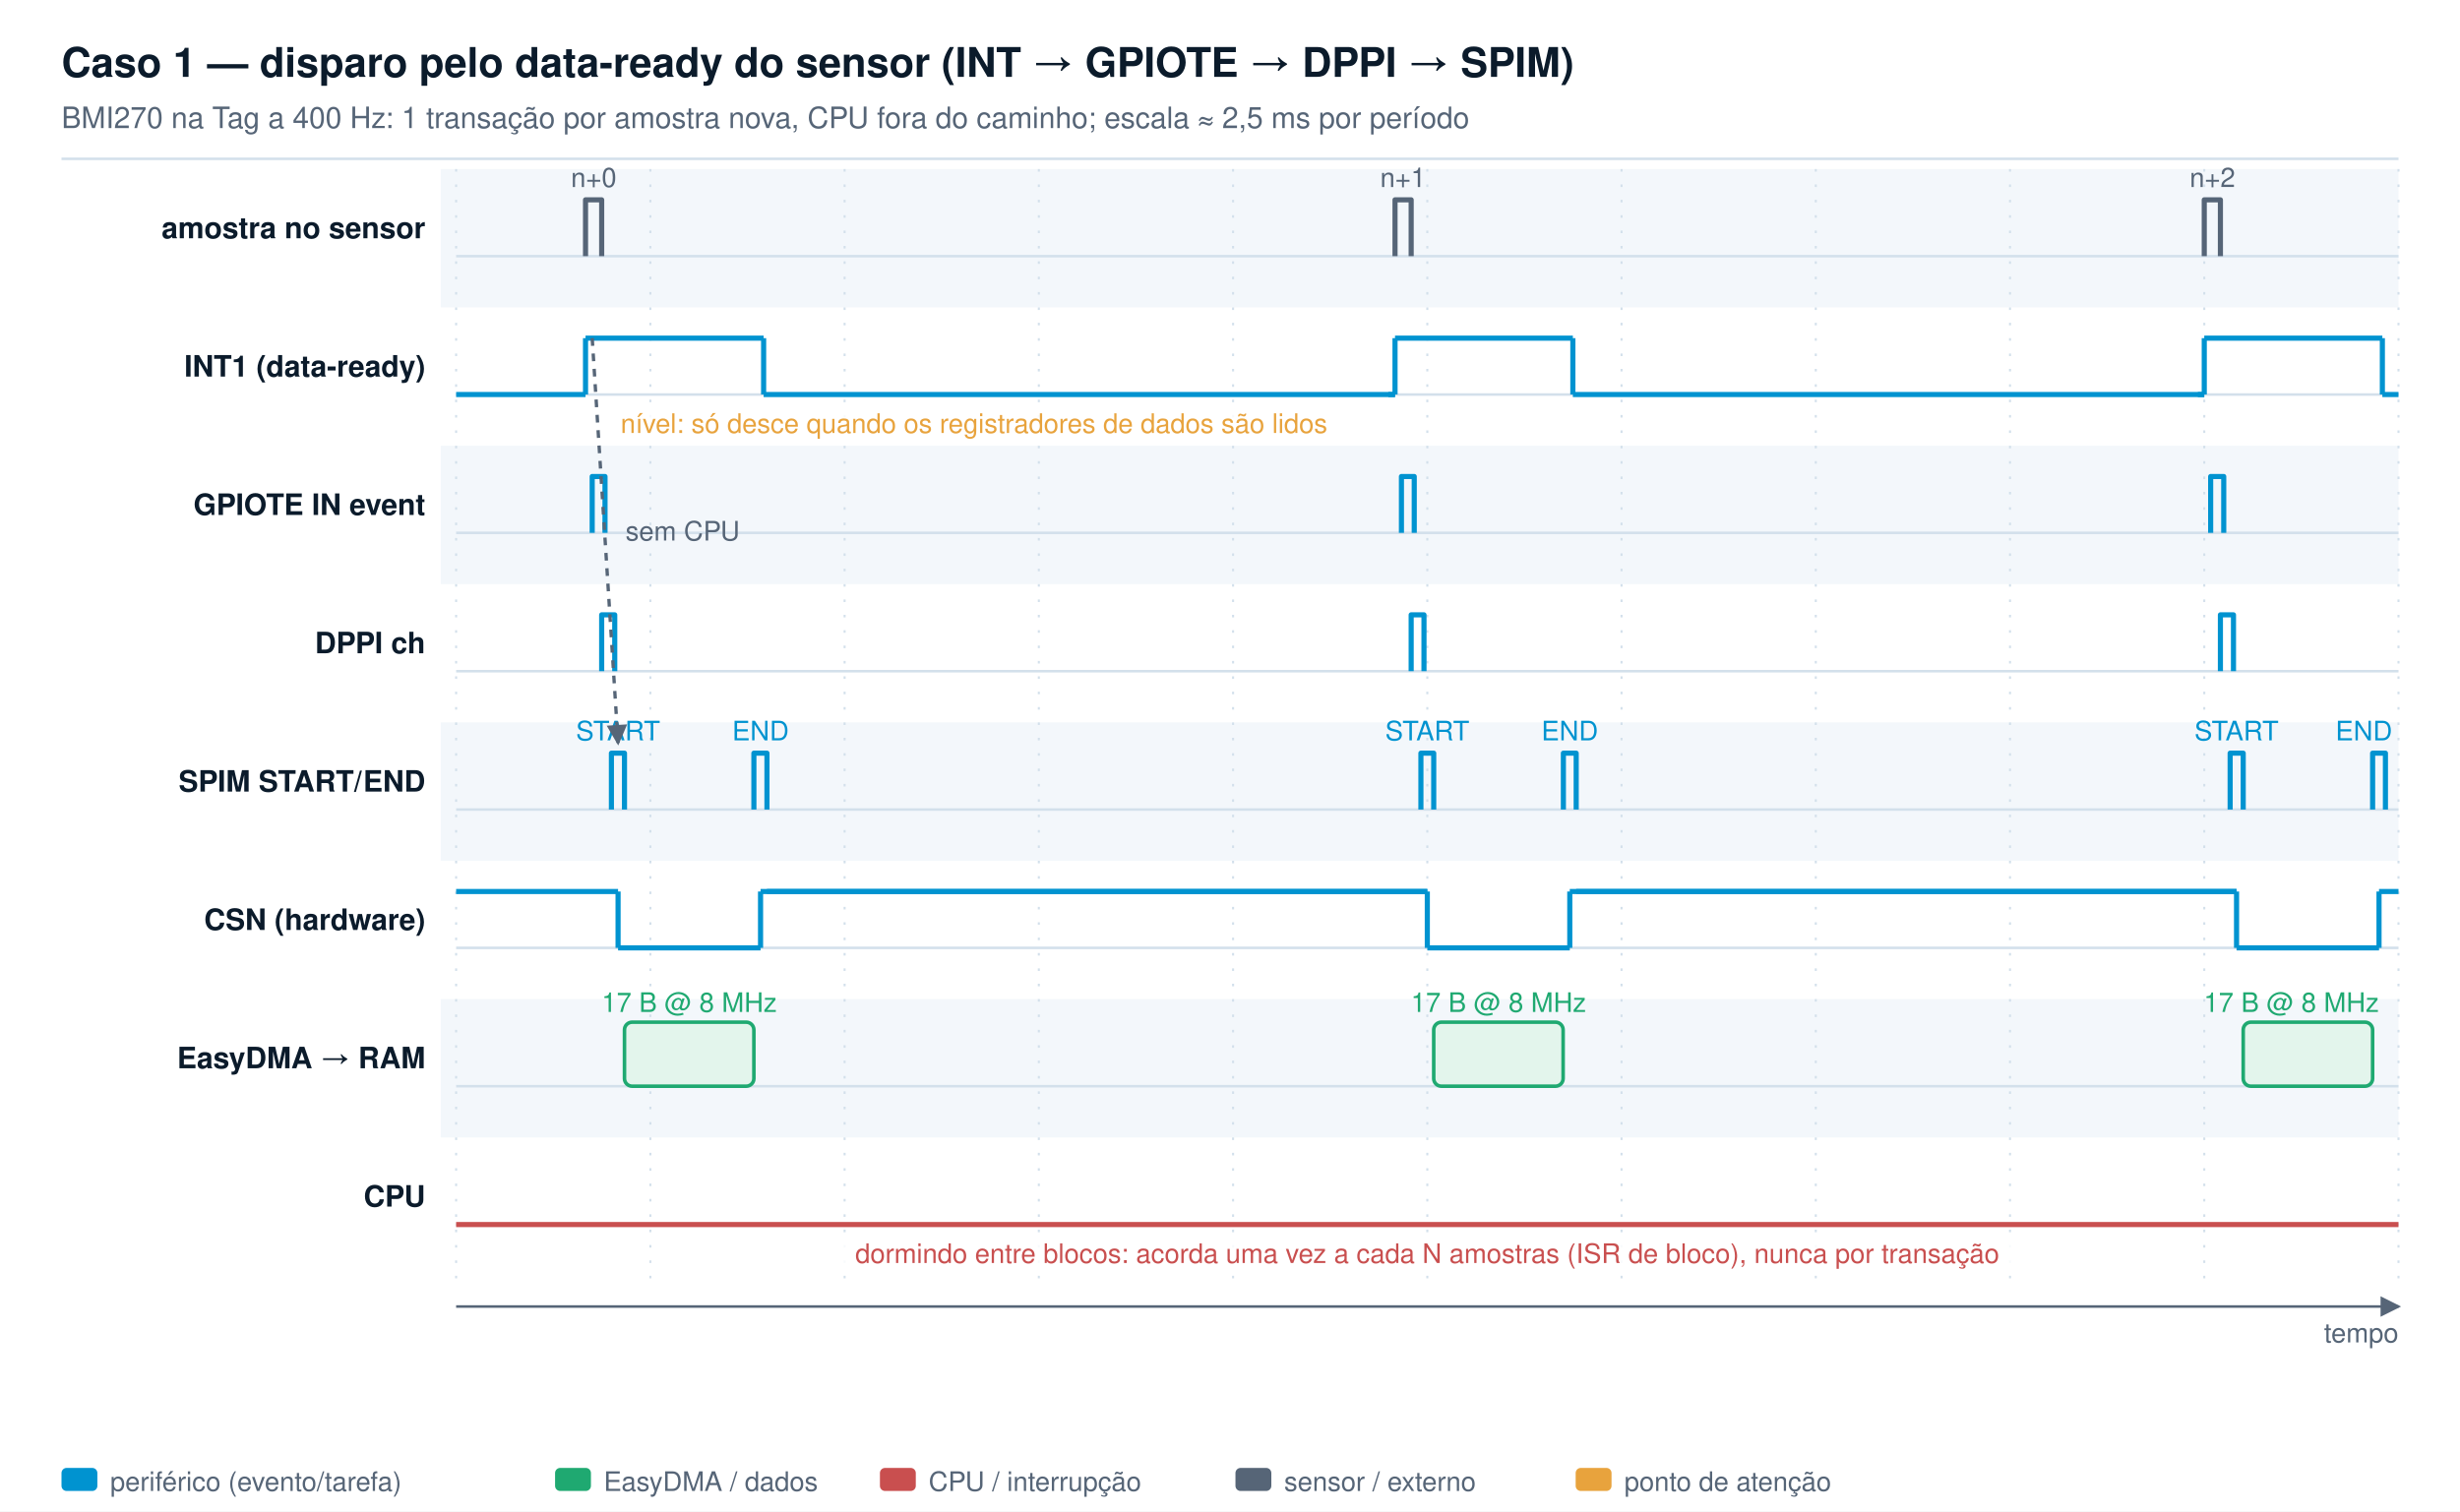
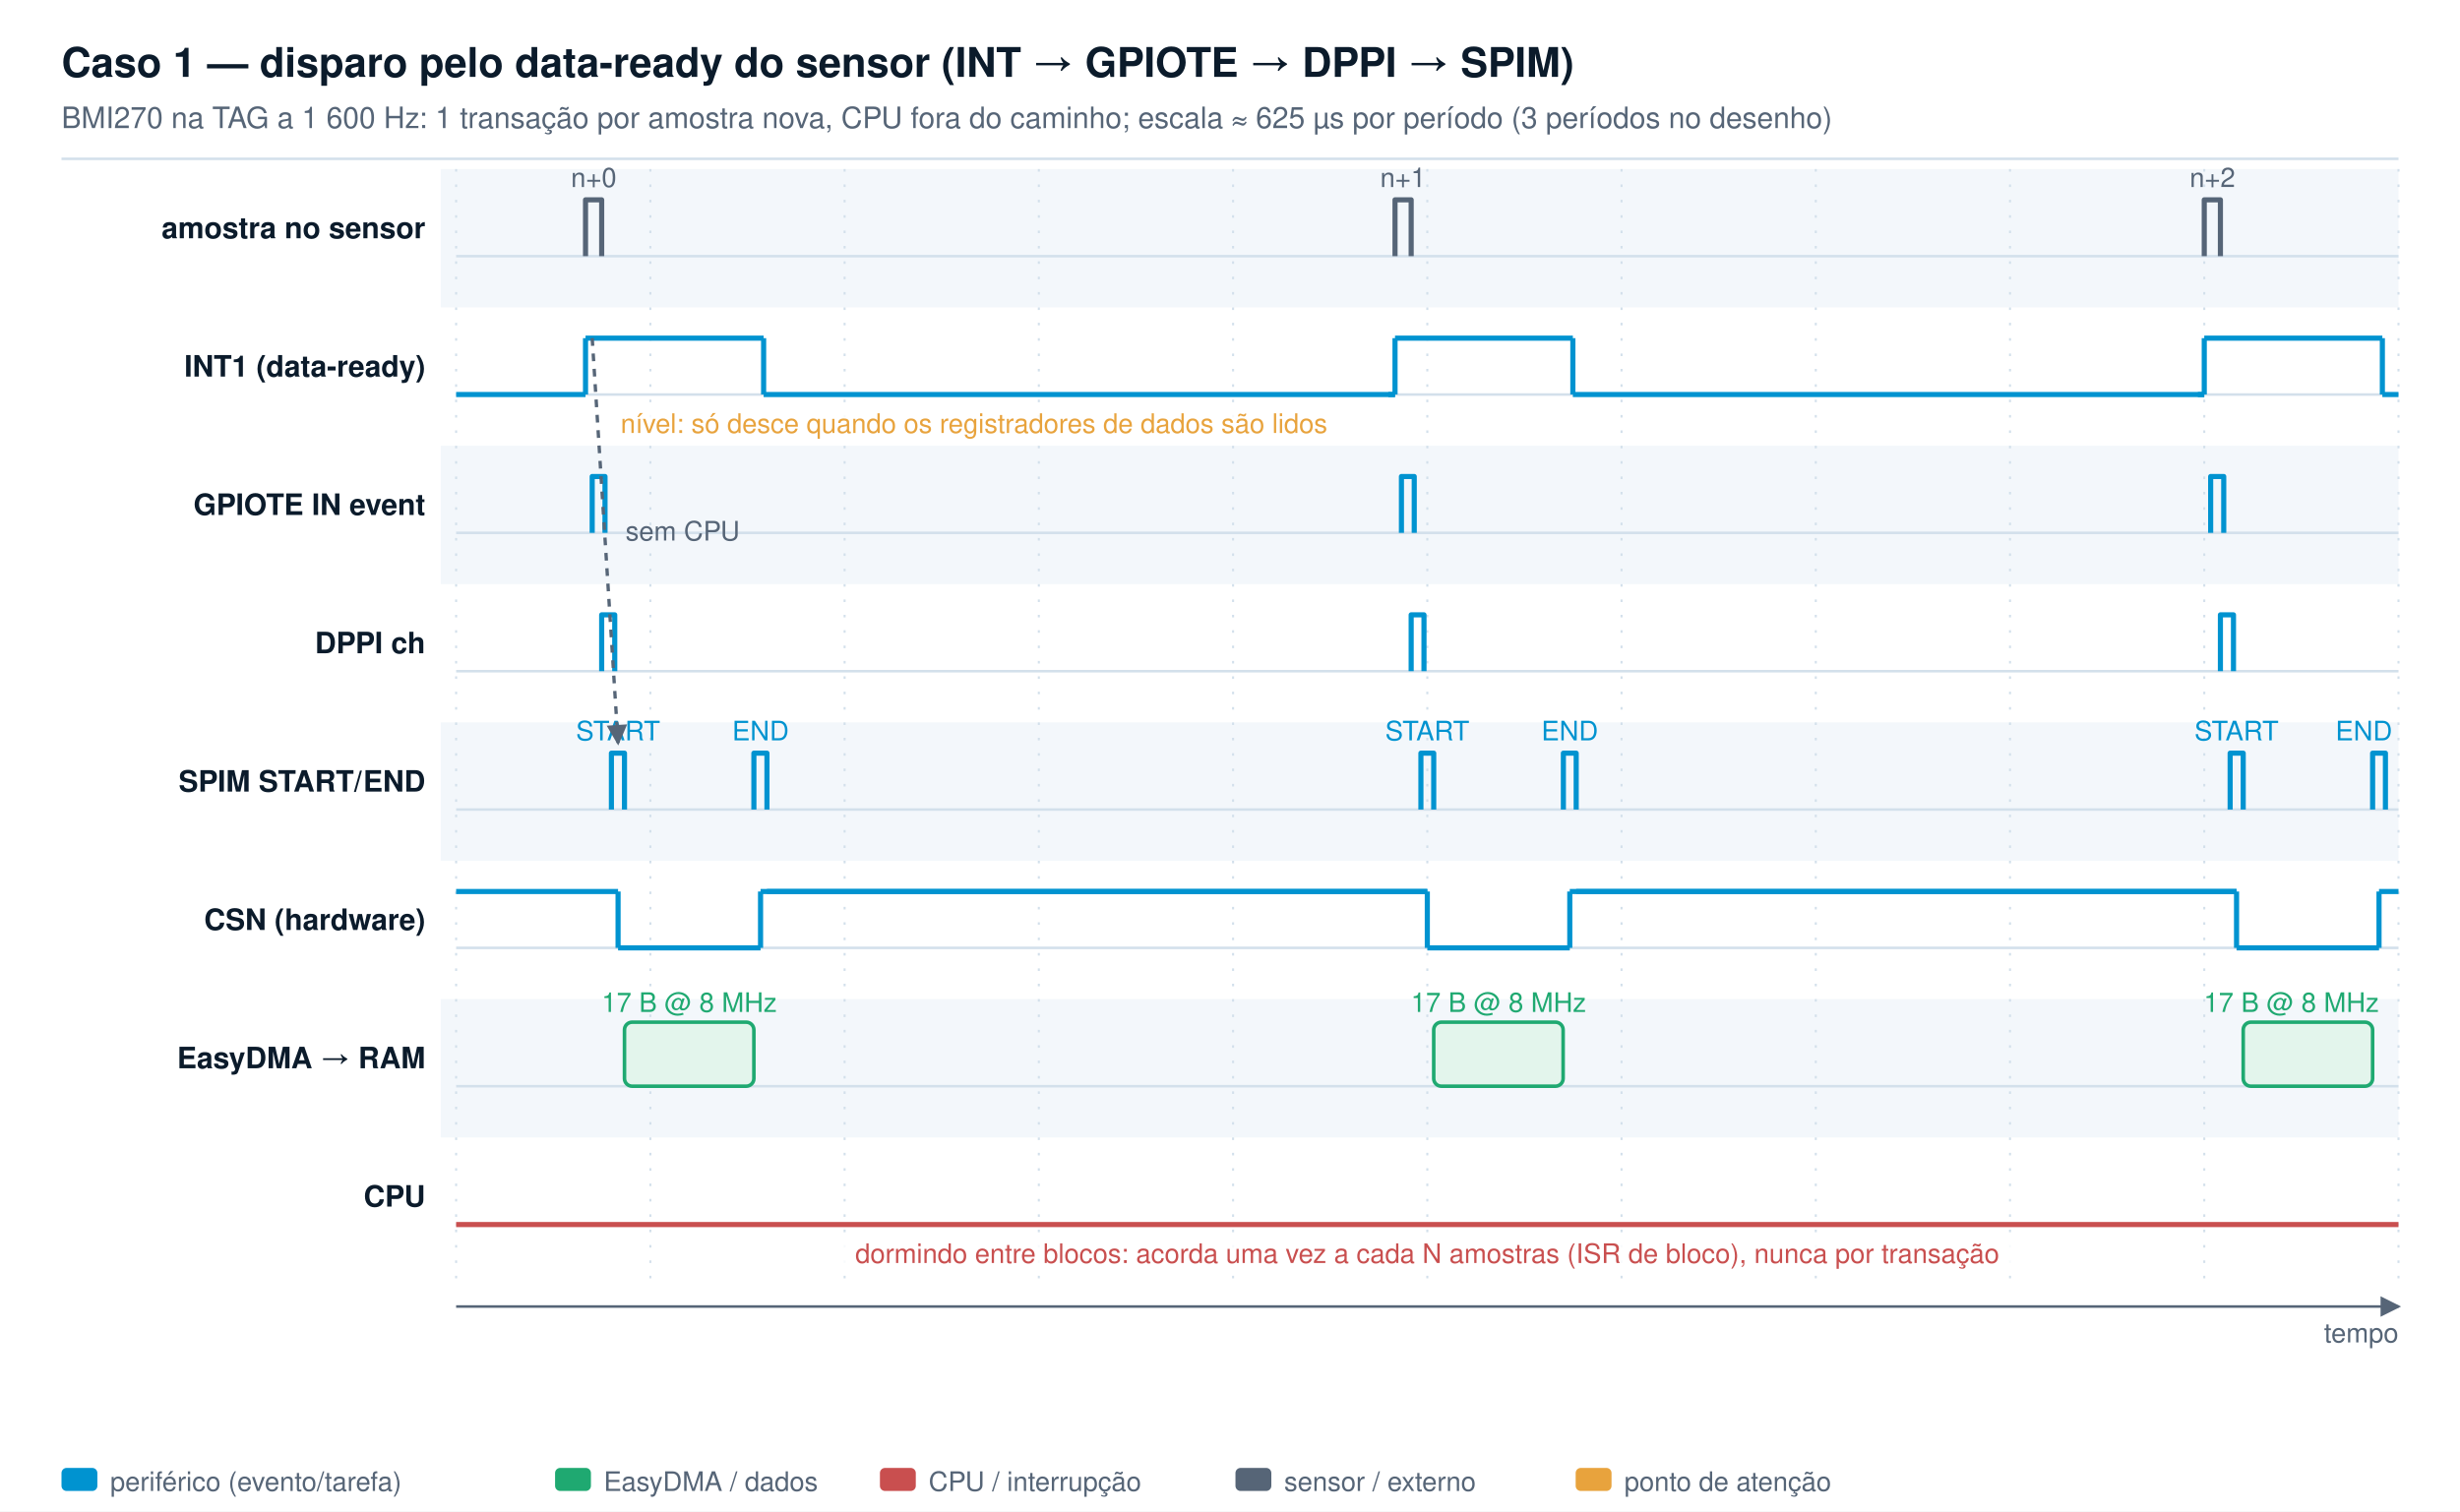
<svg xmlns="http://www.w3.org/2000/svg" width="960" height="590" viewBox="0 0 960 590">
  <defs>
    <marker id="arr" markerWidth="9" markerHeight="9" refX="7" refY="4.5" orient="auto" markerUnits="userSpaceOnUse">
      <path d="M0,0.5 L8,4.5 L0,8.5 z" fill="#566577" />
    </marker>
    <marker id="arr-blue" markerWidth="9" markerHeight="9" refX="7" refY="4.5" orient="auto" markerUnits="userSpaceOnUse">
      <path d="M0,0.5 L8,4.5 L0,8.5 z" fill="#0093D0" />
    </marker>
    <marker id="arr-green" markerWidth="9" markerHeight="9" refX="7" refY="4.5" orient="auto" markerUnits="userSpaceOnUse">
      <path d="M0,0.5 L8,4.5 L0,8.5 z" fill="#1FA971" />
    </marker>
    <marker id="arr-red" markerWidth="9" markerHeight="9" refX="7" refY="4.5" orient="auto" markerUnits="userSpaceOnUse">
      <path d="M0,0.5 L8,4.5 L0,8.5 z" fill="#C94F4F" />
    </marker>
    <filter id="shadow" x="-5%" y="-5%" width="110%" height="120%">
      <feDropShadow dx="0" dy="1.5" stdDeviation="1.5" flood-color="#00224E" flood-opacity="0.12" />
    </filter>
+     <pattern id="hatch" width="6" height="6" patternUnits="userSpaceOnUse" patternTransform="rotate(45)">
+       <line x1="0" y1="0" x2="0" y2="6" stroke="#D3E0EB" stroke-width="2" />
+     </pattern>
  </defs>
  <rect width="100%" height="100%" fill="white" />
  <text x="24" y="30" fill="#0B1B2B" font-family="Segoe UI, Helvetica Neue, Helvetica, Arial, sans-serif" font-size="16" font-weight="600">Caso 1 — disparo pelo data-ready do sensor (INT → GPIOTE → DPPI → SPIM)</text>
-   <text x="24" y="50" fill="#566577" font-family="Segoe UI, Helvetica Neue, Helvetica, Arial, sans-serif" font-size="11.5">BMI270 na Tag a 400 Hz: 1 transação por amostra nova, CPU fora do caminho; escala ≈ 2,5 ms por período</text>
+   <text x="24" y="50" fill="#566577" font-family="Segoe UI, Helvetica Neue, Helvetica, Arial, sans-serif" font-size="11.5">BMI270 na TAG a 1 600 Hz: 1 transação por amostra nova, CPU fora do caminho; escala ≈ 625 µs por período (3 períodos no desenho)</text>
  <line x1="24" y1="62" x2="936" y2="62" stroke="#D3E0EB" stroke-width="1" />
  <rect x="172" y="66" width="764" height="54" fill="#F3F7FB" />
  <line x1="178" y1="100" x2="936" y2="100" stroke="#D3E0EB" stroke-width="1" />
  <text x="166" y="93" text-anchor="end" fill="#0B1B2B" font-family="Segoe UI, Helvetica Neue, Helvetica, Arial, sans-serif" font-size="11.5" font-weight="600">amostra no sensor</text>
  <line x1="178" y1="154" x2="936" y2="154" stroke="#D3E0EB" stroke-width="1" />
  <text x="166" y="147" text-anchor="end" fill="#0B1B2B" font-family="Segoe UI, Helvetica Neue, Helvetica, Arial, sans-serif" font-size="11.5" font-weight="600">INT1 (data-ready)</text>
  <rect x="172" y="174" width="764" height="54" fill="#F3F7FB" />
  <line x1="178" y1="208" x2="936" y2="208" stroke="#D3E0EB" stroke-width="1" />
  <text x="166" y="201" text-anchor="end" fill="#0B1B2B" font-family="Segoe UI, Helvetica Neue, Helvetica, Arial, sans-serif" font-size="11.5" font-weight="600">GPIOTE IN event</text>
  <line x1="178" y1="262" x2="936" y2="262" stroke="#D3E0EB" stroke-width="1" />
  <text x="166" y="255" text-anchor="end" fill="#0B1B2B" font-family="Segoe UI, Helvetica Neue, Helvetica, Arial, sans-serif" font-size="11.5" font-weight="600">DPPI ch</text>
  <rect x="172" y="282" width="764" height="54" fill="#F3F7FB" />
  <line x1="178" y1="316" x2="936" y2="316" stroke="#D3E0EB" stroke-width="1" />
  <text x="166" y="309" text-anchor="end" fill="#0B1B2B" font-family="Segoe UI, Helvetica Neue, Helvetica, Arial, sans-serif" font-size="11.5" font-weight="600">SPIM START/END</text>
  <line x1="178" y1="370" x2="936" y2="370" stroke="#D3E0EB" stroke-width="1" />
  <text x="166" y="363" text-anchor="end" fill="#0B1B2B" font-family="Segoe UI, Helvetica Neue, Helvetica, Arial, sans-serif" font-size="11.5" font-weight="600">CSN (hardware)</text>
  <rect x="172" y="390" width="764" height="54" fill="#F3F7FB" />
  <line x1="178" y1="424" x2="936" y2="424" stroke="#D3E0EB" stroke-width="1" />
  <text x="166" y="417" text-anchor="end" fill="#0B1B2B" font-family="Segoe UI, Helvetica Neue, Helvetica, Arial, sans-serif" font-size="11.5" font-weight="600">EasyDMA → RAM</text>
  <line x1="178" y1="478" x2="936" y2="478" stroke="#D3E0EB" stroke-width="1" />
  <text x="166" y="471" text-anchor="end" fill="#0B1B2B" font-family="Segoe UI, Helvetica Neue, Helvetica, Arial, sans-serif" font-size="11.5" font-weight="600">CPU</text>
  <line x1="178.0" y1="66" x2="178.0" y2="502" stroke="#D3E0EB" stroke-width="0.8" stroke-dasharray="1 5" />
  <line x1="253.8" y1="66" x2="253.8" y2="502" stroke="#D3E0EB" stroke-width="0.8" stroke-dasharray="1 5" />
  <line x1="329.6" y1="66" x2="329.6" y2="502" stroke="#D3E0EB" stroke-width="0.8" stroke-dasharray="1 5" />
  <line x1="405.4" y1="66" x2="405.4" y2="502" stroke="#D3E0EB" stroke-width="0.8" stroke-dasharray="1 5" />
  <line x1="481.2" y1="66" x2="481.2" y2="502" stroke="#D3E0EB" stroke-width="0.8" stroke-dasharray="1 5" />
  <line x1="557.0" y1="66" x2="557.0" y2="502" stroke="#D3E0EB" stroke-width="0.8" stroke-dasharray="1 5" />
  <line x1="632.8" y1="66" x2="632.8" y2="502" stroke="#D3E0EB" stroke-width="0.8" stroke-dasharray="1 5" />
  <line x1="708.6" y1="66" x2="708.6" y2="502" stroke="#D3E0EB" stroke-width="0.8" stroke-dasharray="1 5" />
  <line x1="784.4" y1="66" x2="784.4" y2="502" stroke="#D3E0EB" stroke-width="0.8" stroke-dasharray="1 5" />
  <line x1="860.2" y1="66" x2="860.2" y2="502" stroke="#D3E0EB" stroke-width="0.8" stroke-dasharray="1 5" />
  <line x1="936.0" y1="66" x2="936.0" y2="502" stroke="#D3E0EB" stroke-width="0.8" stroke-dasharray="1 5" />
  <path d="M228.5,100.0 V78.0 H234.8 V100.0" fill="none" stroke="#566577" stroke-width="2" stroke-linejoin="round" />
  <text x="231.7" y="73.0" fill="#566577" text-anchor="middle" font-family="Segoe UI, Helvetica Neue, Helvetica, Arial, sans-serif" font-size="10.5">n+0</text>
  <line x1="178.0" y1="154.0" x2="228.5" y2="154.0" stroke="#0093D0" stroke-width="2" />
  <line x1="228.5" y1="154.0" x2="228.5" y2="132.0" stroke="#0093D0" stroke-width="2" />
  <line x1="228.5" y1="132.0" x2="298.0" y2="132.0" stroke="#0093D0" stroke-width="2" />
  <line x1="298.0" y1="154.0" x2="298.0" y2="132.0" stroke="#0093D0" stroke-width="2" />
  <line x1="298.0" y1="154.0" x2="544.4" y2="154.0" stroke="#0093D0" stroke-width="2" />
  <path d="M231.1,208.0 V186.0 H236.1 V208.0" fill="none" stroke="#0093D0" stroke-width="2" stroke-linejoin="round" />
  <path d="M234.8,262.0 V240.0 H239.9 V262.0" fill="none" stroke="#0093D0" stroke-width="2" stroke-linejoin="round" />
  <path d="M238.6,316.0 V294.0 H243.7 V316.0" fill="none" stroke="#0093D0" stroke-width="2" stroke-linejoin="round" />
  <text x="241.2" y="289.0" fill="#0093D0" text-anchor="middle" font-family="Segoe UI, Helvetica Neue, Helvetica, Arial, sans-serif" font-size="10.5">START</text>
  <path d="M294.2,316.0 V294.0 H299.3 V316.0" fill="none" stroke="#0093D0" stroke-width="2" stroke-linejoin="round" />
  <text x="296.8" y="289.0" fill="#0093D0" text-anchor="middle" font-family="Segoe UI, Helvetica Neue, Helvetica, Arial, sans-serif" font-size="10.5">END</text>
  <line x1="178.0" y1="348.0" x2="241.2" y2="348.0" stroke="#0093D0" stroke-width="2" />
  <line x1="241.2" y1="370.0" x2="241.2" y2="348.0" stroke="#0093D0" stroke-width="2" />
  <line x1="241.2" y1="370.0" x2="296.8" y2="370.0" stroke="#0093D0" stroke-width="2" />
  <line x1="296.8" y1="370.0" x2="296.8" y2="348.0" stroke="#0093D0" stroke-width="2" />
  <line x1="296.8" y1="348.0" x2="557.0" y2="348.0" stroke="#0093D0" stroke-width="2" />
  <rect x="243.7" y="399.0" width="50.5" height="25" rx="3" fill="#E3F5EC" stroke="#1FA971" stroke-width="1.4" />
  <text x="269.0" y="395.0" fill="#1FA971" text-anchor="middle" font-family="Segoe UI, Helvetica Neue, Helvetica, Arial, sans-serif" font-size="10.5">17 B @ 8 MHz</text>
  <path d="M544.4,100.0 V78.0 H550.7 V100.0" fill="none" stroke="#566577" stroke-width="2" stroke-linejoin="round" />
  <text x="547.5" y="73.0" fill="#566577" text-anchor="middle" font-family="Segoe UI, Helvetica Neue, Helvetica, Arial, sans-serif" font-size="10.5">n+1</text>
  <line x1="541.8" y1="154.0" x2="544.4" y2="154.0" stroke="#0093D0" stroke-width="2" />
  <line x1="544.4" y1="154.0" x2="544.4" y2="132.0" stroke="#0093D0" stroke-width="2" />
  <line x1="544.4" y1="132.0" x2="613.8" y2="132.0" stroke="#0093D0" stroke-width="2" />
  <line x1="613.8" y1="154.0" x2="613.8" y2="132.0" stroke="#0093D0" stroke-width="2" />
  <line x1="613.8" y1="154.0" x2="860.2" y2="154.0" stroke="#0093D0" stroke-width="2" />
  <path d="M546.9,208.0 V186.0 H551.9 V208.0" fill="none" stroke="#0093D0" stroke-width="2" stroke-linejoin="round" />
  <path d="M550.7,262.0 V240.0 H555.7 V262.0" fill="none" stroke="#0093D0" stroke-width="2" stroke-linejoin="round" />
  <path d="M554.5,316.0 V294.0 H559.5 V316.0" fill="none" stroke="#0093D0" stroke-width="2" stroke-linejoin="round" />
  <text x="557.0" y="289.0" fill="#0093D0" text-anchor="middle" font-family="Segoe UI, Helvetica Neue, Helvetica, Arial, sans-serif" font-size="10.5">START</text>
  <path d="M610.1,316.0 V294.0 H615.1 V316.0" fill="none" stroke="#0093D0" stroke-width="2" stroke-linejoin="round" />
  <text x="612.6" y="289.0" fill="#0093D0" text-anchor="middle" font-family="Segoe UI, Helvetica Neue, Helvetica, Arial, sans-serif" font-size="10.5">END</text>
  <line x1="299.3" y1="348.0" x2="557.0" y2="348.0" stroke="#0093D0" stroke-width="2" />
  <line x1="557.0" y1="370.0" x2="557.0" y2="348.0" stroke="#0093D0" stroke-width="2" />
  <line x1="557.0" y1="370.0" x2="612.6" y2="370.0" stroke="#0093D0" stroke-width="2" />
  <line x1="612.6" y1="370.0" x2="612.6" y2="348.0" stroke="#0093D0" stroke-width="2" />
  <line x1="612.6" y1="348.0" x2="872.8" y2="348.0" stroke="#0093D0" stroke-width="2" />
  <rect x="559.5" y="399.0" width="50.5" height="25" rx="3" fill="#E3F5EC" stroke="#1FA971" stroke-width="1.4" />
  <text x="584.8" y="395.0" fill="#1FA971" text-anchor="middle" font-family="Segoe UI, Helvetica Neue, Helvetica, Arial, sans-serif" font-size="10.5">17 B @ 8 MHz</text>
  <path d="M860.2,100.0 V78.0 H866.5 V100.0" fill="none" stroke="#566577" stroke-width="2" stroke-linejoin="round" />
  <text x="863.4" y="73.0" fill="#566577" text-anchor="middle" font-family="Segoe UI, Helvetica Neue, Helvetica, Arial, sans-serif" font-size="10.5">n+2</text>
  <line x1="857.7" y1="154.0" x2="860.2" y2="154.0" stroke="#0093D0" stroke-width="2" />
  <line x1="860.2" y1="154.0" x2="860.2" y2="132.0" stroke="#0093D0" stroke-width="2" />
  <line x1="860.2" y1="132.0" x2="929.7" y2="132.0" stroke="#0093D0" stroke-width="2" />
  <line x1="929.7" y1="154.0" x2="929.7" y2="132.0" stroke="#0093D0" stroke-width="2" />
  <line x1="929.7" y1="154.0" x2="936.0" y2="154.0" stroke="#0093D0" stroke-width="2" />
  <path d="M862.7,208.0 V186.0 H867.8 V208.0" fill="none" stroke="#0093D0" stroke-width="2" stroke-linejoin="round" />
  <path d="M866.5,262.0 V240.0 H871.6 V262.0" fill="none" stroke="#0093D0" stroke-width="2" stroke-linejoin="round" />
  <path d="M870.3,316.0 V294.0 H875.4 V316.0" fill="none" stroke="#0093D0" stroke-width="2" stroke-linejoin="round" />
  <text x="872.8" y="289.0" fill="#0093D0" text-anchor="middle" font-family="Segoe UI, Helvetica Neue, Helvetica, Arial, sans-serif" font-size="10.5">START</text>
  <path d="M925.9,316.0 V294.0 H930.9 V316.0" fill="none" stroke="#0093D0" stroke-width="2" stroke-linejoin="round" />
  <text x="922.5" y="289.0" fill="#0093D0" text-anchor="middle" font-family="Segoe UI, Helvetica Neue, Helvetica, Arial, sans-serif" font-size="10.5">END</text>
  <line x1="615.1" y1="348.0" x2="872.8" y2="348.0" stroke="#0093D0" stroke-width="2" />
  <line x1="872.8" y1="370.0" x2="872.8" y2="348.0" stroke="#0093D0" stroke-width="2" />
  <line x1="872.8" y1="370.0" x2="928.4" y2="370.0" stroke="#0093D0" stroke-width="2" />
  <line x1="928.4" y1="370.0" x2="928.4" y2="348.0" stroke="#0093D0" stroke-width="2" />
  <line x1="928.4" y1="348.0" x2="936.0" y2="348.0" stroke="#0093D0" stroke-width="2" />
  <rect x="875.4" y="399.0" width="50.5" height="25" rx="3" fill="#E3F5EC" stroke="#1FA971" stroke-width="1.4" />
  <text x="894.2" y="395.0" fill="#1FA971" text-anchor="middle" font-family="Segoe UI, Helvetica Neue, Helvetica, Arial, sans-serif" font-size="10.5">17 B @ 8 MHz</text>
  <line x1="178.0" y1="478.0" x2="936.0" y2="478.0" stroke="#C94F4F" stroke-width="2" />
  <rect x="290.3" y="482" width="533.4" height="14" rx="3" fill="white" opacity="0.85" />
  <text x="557.0" y="493.0" fill="#C94F4F" text-anchor="middle" font-family="Segoe UI, Helvetica Neue, Helvetica, Arial, sans-serif" font-size="10.5">dormindo entre blocos: acorda uma vez a cada N amostras (ISR de bloco), nunca por transação</text>
  <rect x="209.0" y="158" width="342.2" height="14" rx="3" fill="white" opacity="0.85" />
  <text x="380.1" y="169.0" fill="#E8A33D" text-anchor="middle" font-family="Segoe UI, Helvetica Neue, Helvetica, Arial, sans-serif" font-size="10.5">nível: só desce quando os registradores de dados são lidos</text>
  <line x1="231.1" y1="132.0" x2="241.2" y2="290.0" stroke="#566577" stroke-width="1.3" stroke-dasharray="3 3" marker-end="url(#arr)" />
  <text x="244.1" y="211.0" fill="#566577" text-anchor="start" font-family="Segoe UI, Helvetica Neue, Helvetica, Arial, sans-serif" font-size="10.5">sem CPU</text>
  <line x1="178" y1="510" x2="936" y2="510" stroke="#566577" stroke-width="1" marker-end="url(#arr)" />
  <text x="936" y="524" text-anchor="end" fill="#566577" font-family="Segoe UI, Helvetica Neue, Helvetica, Arial, sans-serif" font-size="10.5">tempo</text>
  <rect x="24" y="573" width="14" height="9" rx="2" fill="#0093D0" />
  <text x="43" y="582" fill="#566577" font-family="Segoe UI, Helvetica Neue, Helvetica, Arial, sans-serif" font-size="10.5">periférico (evento/tarefa)</text>
  <rect x="216.61" y="573" width="14" height="9" rx="2" fill="#1FA971" />
  <text x="235.61" y="582" fill="#566577" font-family="Segoe UI, Helvetica Neue, Helvetica, Arial, sans-serif" font-size="10.5">EasyDMA / dados</text>
  <rect x="343.385" y="573" width="14" height="9" rx="2" fill="#C94F4F" />
  <text x="362.385" y="582" fill="#566577" font-family="Segoe UI, Helvetica Neue, Helvetica, Arial, sans-serif" font-size="10.5">CPU / interrupção</text>
  <rect x="482.13" y="573" width="14" height="9" rx="2" fill="#566577" />
  <text x="501.13" y="582" fill="#566577" font-family="Segoe UI, Helvetica Neue, Helvetica, Arial, sans-serif" font-size="10.5">sensor / externo</text>
  <rect x="614.89" y="573" width="14" height="9" rx="2" fill="#E8A33D" />
  <text x="633.89" y="582" fill="#566577" font-family="Segoe UI, Helvetica Neue, Helvetica, Arial, sans-serif" font-size="10.5">ponto de atenção</text>
</svg>
